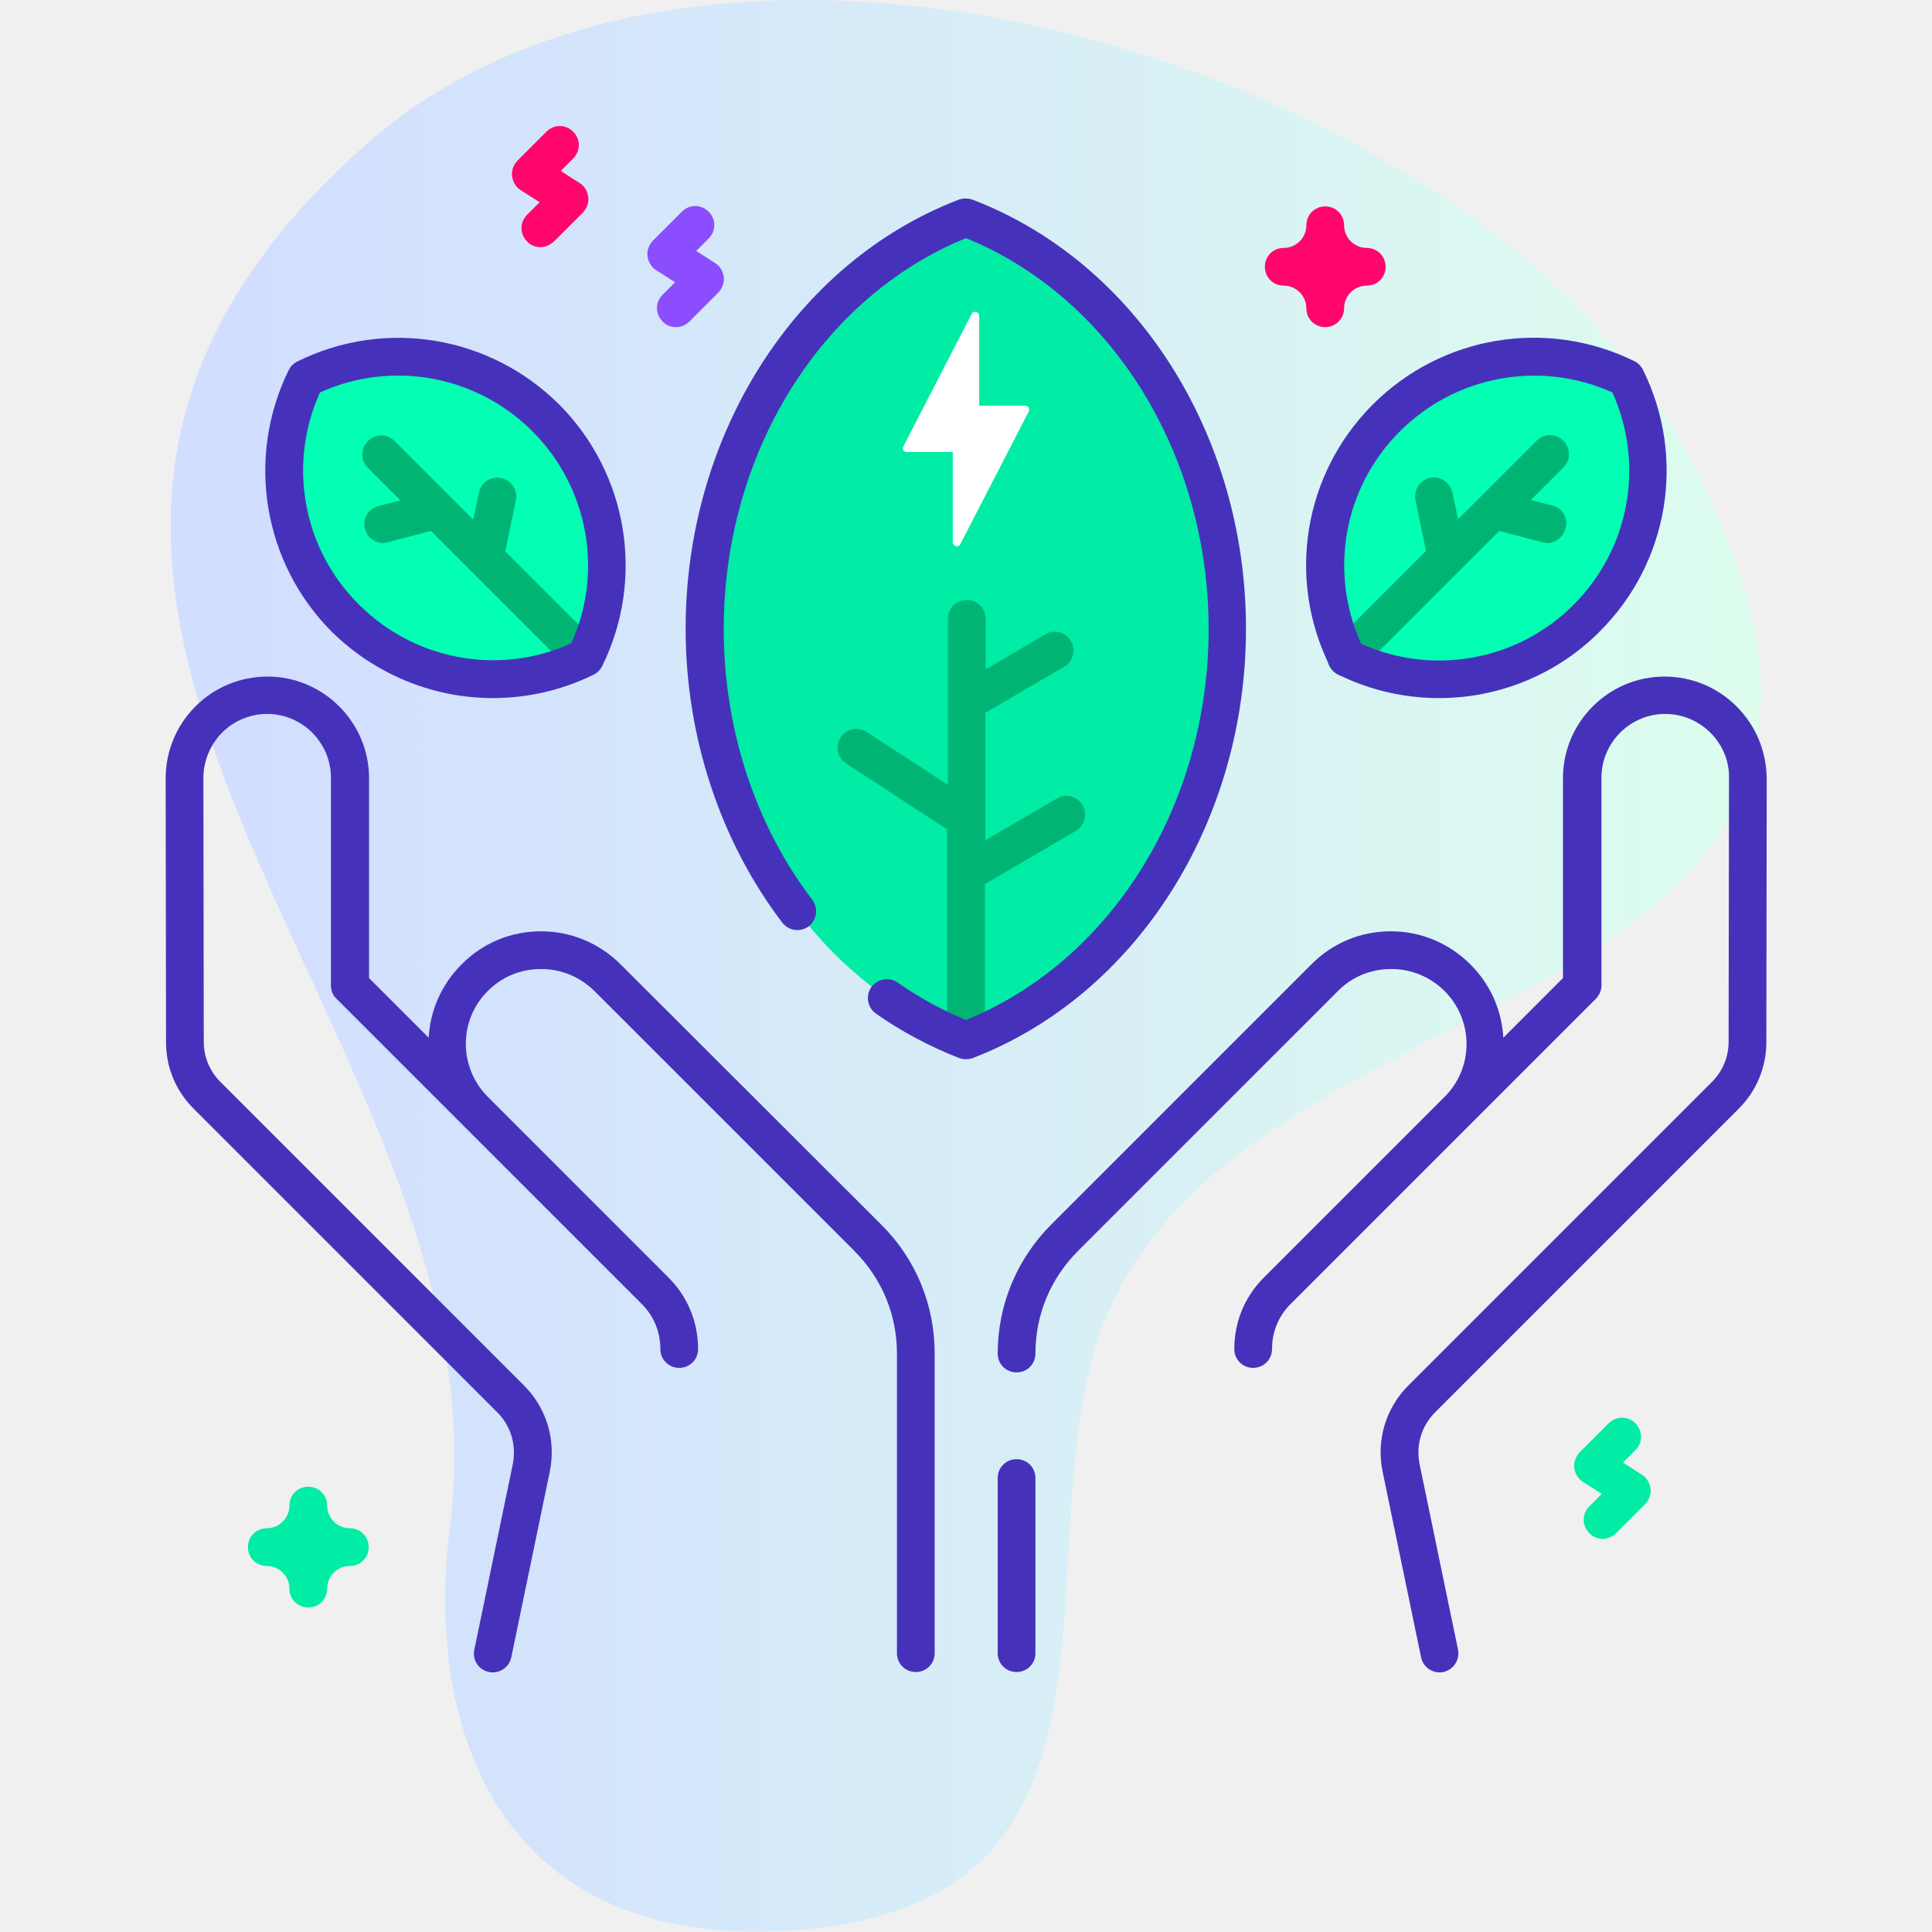
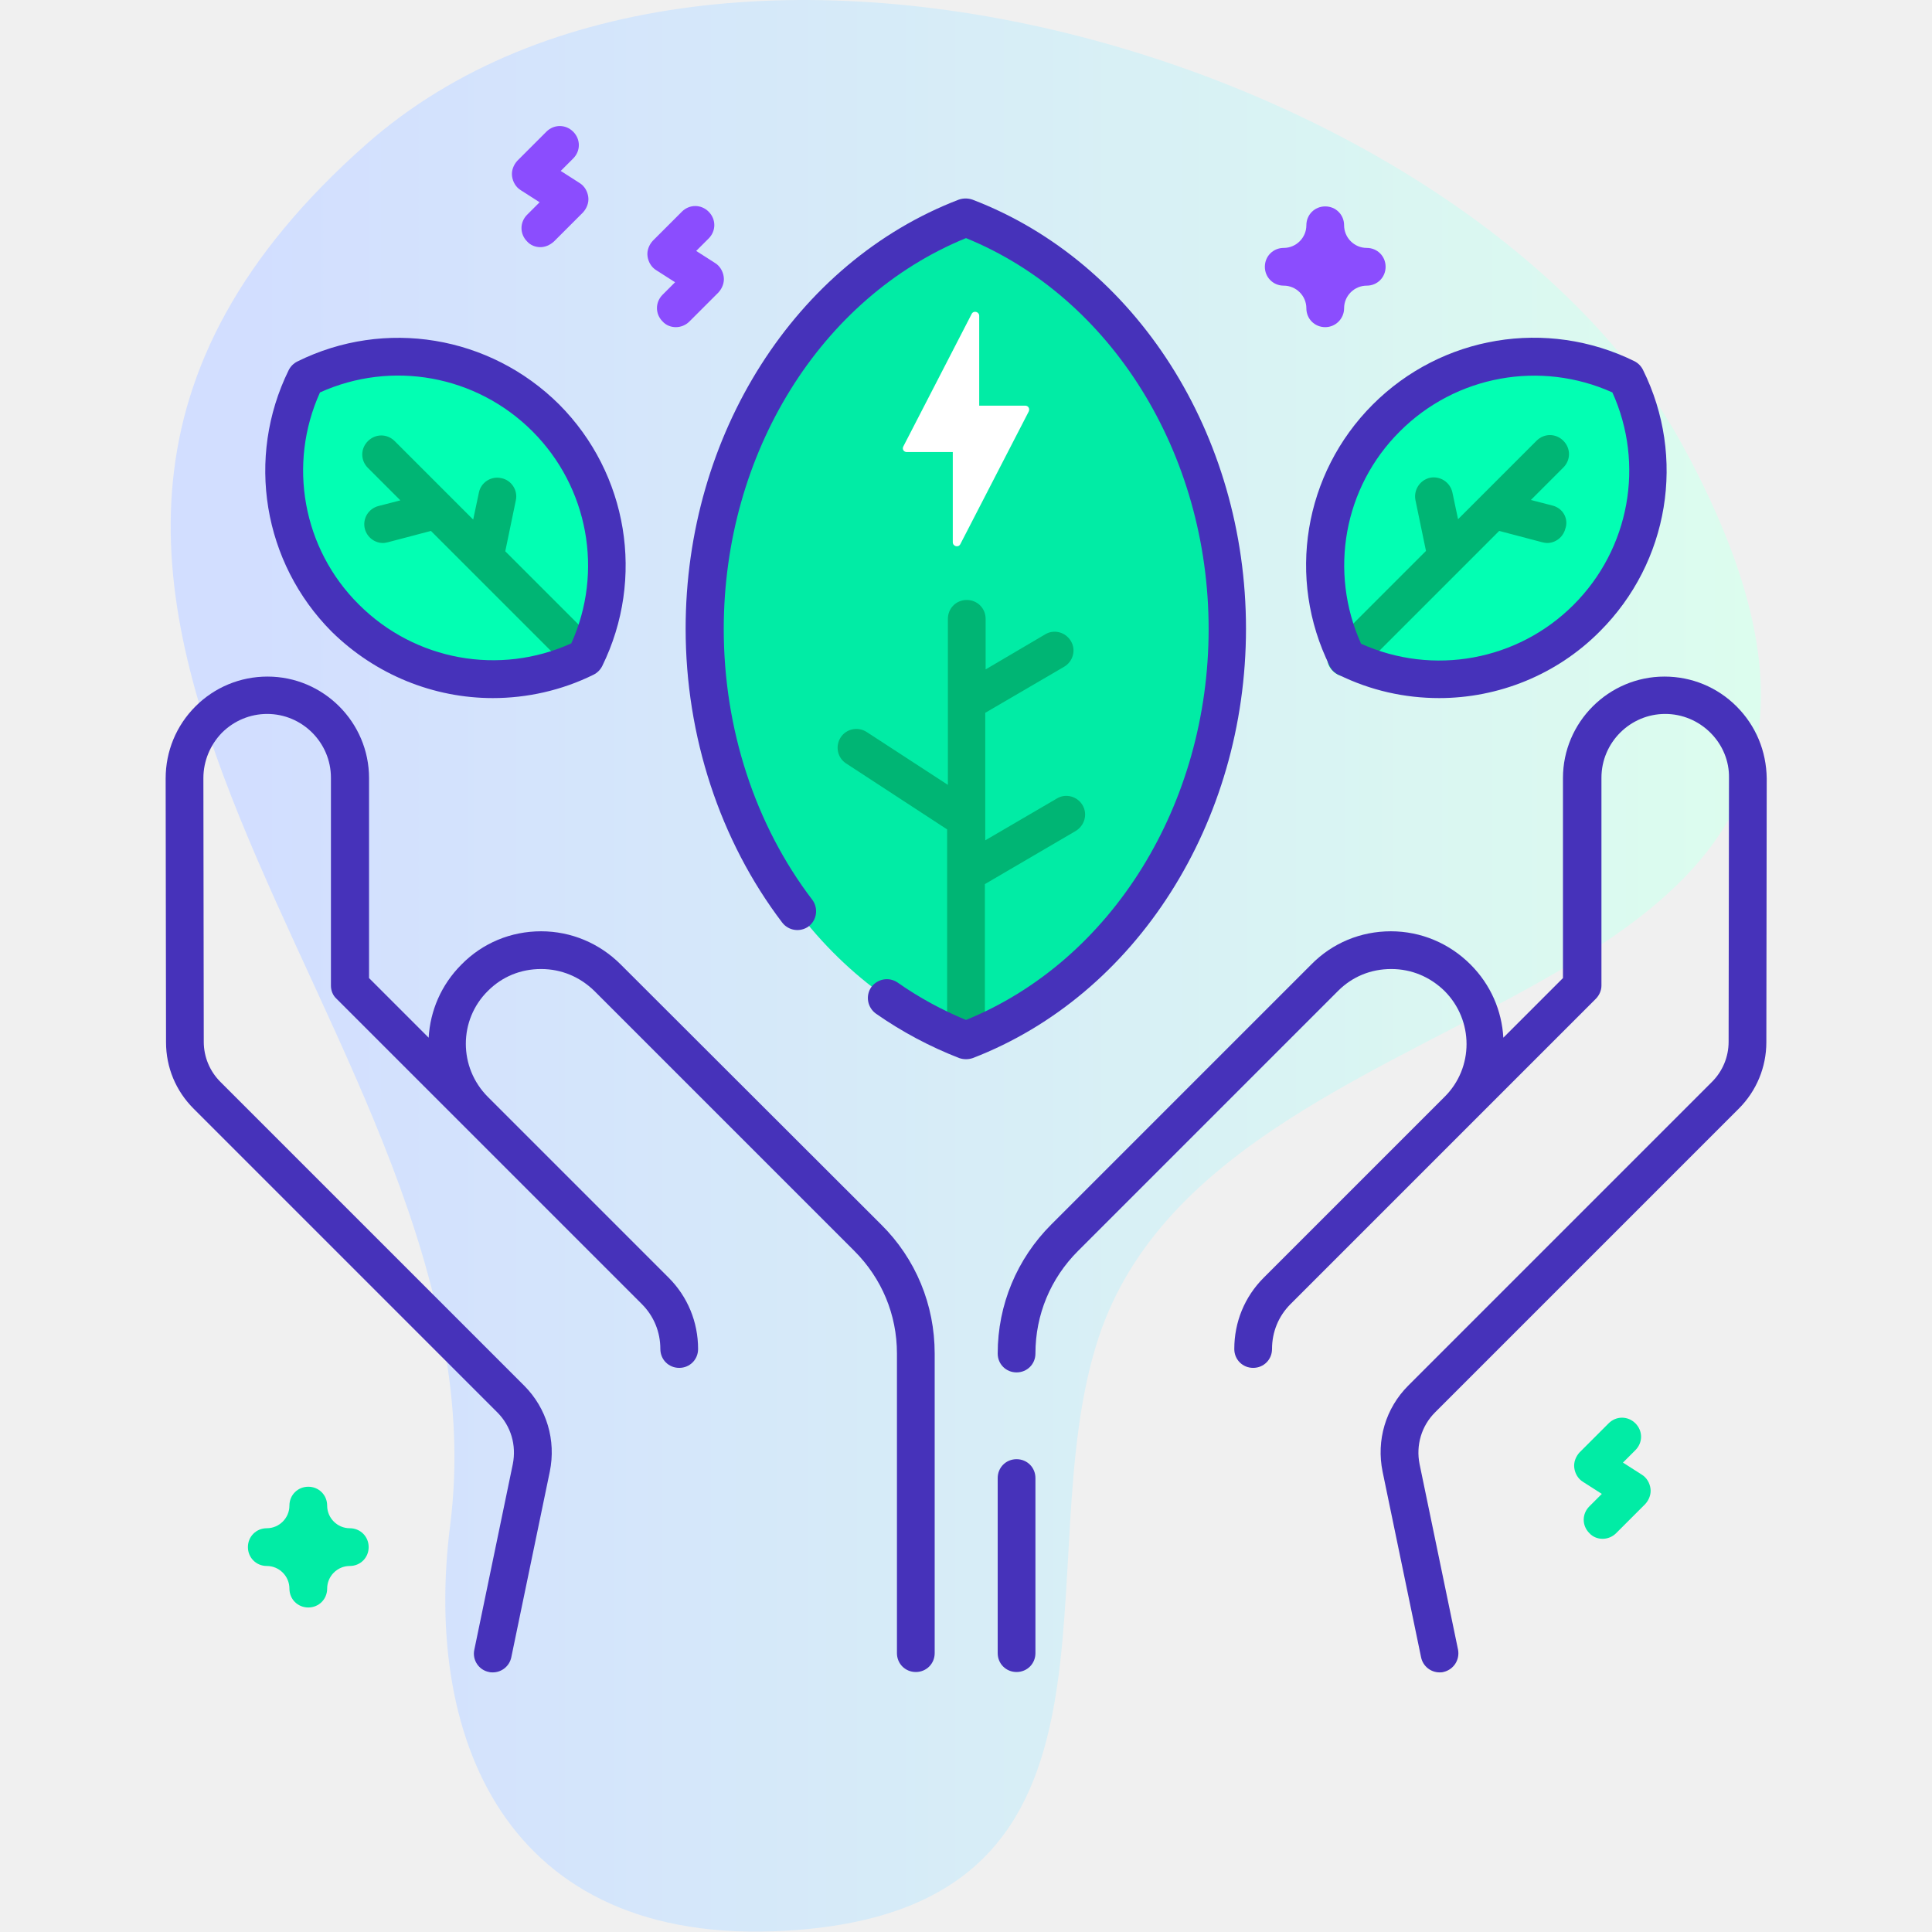
<svg xmlns="http://www.w3.org/2000/svg" version="1.1" id="Capa_1" x="0px" y="0px" viewBox="0 0 512 512" style="enable-background:new 0 0 512 512;" xml:space="preserve">
  <style type="text/css">
	.st0{fill:url(#SVGID_1_);}
	.st1{fill:#01ECA5;}
	.st2{fill:#00B574;}
	.st3{fill:#FFFFFF;}
	.st4{fill:#02FFB3;}
	.st5{fill:#4632BA;}
- 	.st6{fill:#FF066C;}
- 	.st7{fill:#8B4DFE;}
+ 	.st6{fill:#8B4DFE;}
</style>
  <g>
    <g>
-       <linearGradient id="SVGID_1_" gradientUnits="userSpaceOnUse" x1="45.234" y1="247.954" x2="466.663" y2="247.954" gradientTransform="matrix(1 0 0 1 0 8)">
+       <linearGradient id="SVGID_1_" gradientUnits="userSpaceOnUse" x1="45.234" y1="264.046" x2="466.663" y2="264.046" gradientTransform="matrix(1 0 0 -1 0 520)">
        <stop offset="4.850001e-02" style="stop-color:#D2DEFF" />
        <stop offset="0.999" style="stop-color:#DCFDEE" />
      </linearGradient>
      <path class="st0" d="M97.1,38.2c-135.3,119.5,38.8,235.4,22.2,366c-7.4,58.1,16.1,113.6,92.7,107.2c93.4-7.7,59.5-97.2,79.1-156.8    C324.8,252.1,531.8,276,446,118.2C391.3,17.5,190.3-44,97.1,38.2L97.1,38.2z" />
    </g>
    <g>
      <g>
        <g>
          <g>
            <path class="st1" d="M186.8,166.6c0-50.6,29-93.6,69.2-109c40.3,15.4,69.3,58.4,69.3,109s-29,93.6-69.3,109       C215.7,260.2,186.7,217.2,186.8,166.6L186.8,166.6z" />
-             <path class="st2" d="M286.9,213.4c-1.4-2.4-4.5-3.2-6.8-1.8l-19,11.1v-33.8l20.9-12.2c2.4-1.4,3.2-4.5,1.8-6.8       c-1.4-2.4-4.5-3.2-6.8-1.8l-15.8,9.3V164c0-2.8-2.2-5-5-5s-5,2.2-5,5v44l-21.5-14c-2.3-1.5-5.4-0.9-6.9,1.4       c-1.5,2.3-0.9,5.4,1.4,6.9l26.8,17.5v52.3c0,2.8,2.2,5,5,5c2.8,0,5-2.2,5-5v-37.8l24.1-14.1       C287.4,218.8,288.3,215.8,286.9,213.4L286.9,213.4z" />
+             <path class="st2" d="M286.9,213.4c-1.4-2.4-4.5-3.2-6.8-1.8l-19,11.1v-33.8l20.9-12.2c2.4-1.4,3.2-4.5,1.8-6.8       c-1.4-2.4-4.5-3.2-6.8-1.8l-15.8,9.3V164c0-2.8-2.2-5-5-5s-5,2.2-5,5v44l-21.5-14c-2.3-1.5-5.4-0.9-6.9,1.4       c-1.5,2.3-0.9,5.4,1.4,6.9l26.8,17.5v52.3c0,2.8,2.2,5,5,5s5-2.2,5-5v-37.8l24.1-14.1C287.4,218.8,288.3,215.8,286.9,213.4       L286.9,213.4z" />
          </g>
        </g>
        <g>
          <path class="st3" d="M271.7,107.5h-12.2V83.7c0-1.1-1.5-1.5-2-0.5l-18.1,35.1c-0.4,0.7,0.1,1.5,0.9,1.5h12.2v23.9      c0,1.1,1.5,1.5,2,0.5l18.1-35.1C273,108.3,272.5,107.5,271.7,107.5z" />
        </g>
        <g>
          <g>
            <g>
              <g>
                <path class="st4" d="M144.6,110.8c-17.2-17.2-42.9-20.7-63.5-10.5c-10.2,20.7-6.7,46.4,10.5,63.6s42.9,20.7,63.5,10.5         C165.3,153.6,161.8,127.9,144.6,110.8L144.6,110.8z" />
                <path class="st2" d="M158.6,170.8l-24.7-24.7l2.8-13.5c0.6-2.7-1.2-5.4-3.9-5.9c-2.7-0.6-5.4,1.2-5.9,3.9l-1.5,7.1         l-20.8-20.8c-2-2-5.1-2-7.1,0s-2,5.1,0,7.1l8.6,8.6l-5.8,1.5c-2.7,0.7-4.3,3.4-3.6,6.1c0.6,2.2,2.6,3.7,4.8,3.7         c0.4,0,0.8-0.1,1.3-0.2l11.4-3l37.1,37.1c1,1,2.3,1.5,3.5,1.5s2.6-0.5,3.5-1.5C160.6,175.9,160.6,172.7,158.6,170.8         L158.6,170.8z" />
              </g>
            </g>
          </g>
          <g>
            <g>
              <g>
                <path class="st4" d="M367.4,110.8c17.2-17.2,42.9-20.7,63.5-10.5c10.2,20.7,6.7,46.4-10.5,63.6s-42.9,20.7-63.5,10.5         C346.7,153.6,350.2,127.9,367.4,110.8L367.4,110.8z" />
                <path class="st2" d="M411.5,134l-5.8-1.5l8.6-8.6c2-2,2-5.1,0-7.1s-5.1-2-7.1,0l-20.8,20.8l-1.5-7.1         c-0.6-2.7-3.2-4.4-5.9-3.9c-2.7,0.6-4.4,3.2-3.9,5.9l2.8,13.5l-24.7,24.7c-2,2-2,5.1,0,7.1c1,1,2.3,1.5,3.5,1.5         s2.6-0.5,3.5-1.5l37.1-37.1l11.4,3c0.4,0.1,0.9,0.2,1.3,0.2c2.2,0,4.2-1.5,4.8-3.7C415.8,137.5,414.2,134.7,411.5,134         L411.5,134z" />
                <g>
                  <path class="st5" d="M460.2,187.2c-5.1-5.1-11.9-7.9-19.1-7.9c-14.8,0-26.9,12.1-26.9,26.9v53L398.4,275          c-0.4-7.1-3.3-14-8.7-19.4c-5.6-5.6-13.1-8.8-21.1-8.8s-15.5,3.1-21.1,8.8l-68.9,68.9c-9.1,9.1-14.2,21.3-14.2,34.2          c0,2.8,2.2,5,5,5s5-2.2,5-5c0-10.3,4-19.9,11.3-27.2l68.9-68.9c3.8-3.8,8.7-5.8,14.1-5.8s10.3,2.1,14.1,5.8          c7.8,7.8,7.8,20.4,0,28.1l-47.9,47.9c-5.1,5.1-7.8,11.8-7.8,18.9c0,2.8,2.2,5,5,5s5-2.2,5-5c0-4.5,1.7-8.7,4.9-11.9          l80.9-80.9c0.9-0.9,1.5-2.2,1.5-3.5v-55.1c0-9.3,7.6-16.9,16.9-16.9c4.5,0,8.8,1.8,12,5s5,7.5,4.9,12l-0.1,69.9          c0,4-1.6,7.8-4.4,10.6l-80.5,80.5c-6,6-8.5,14.5-6.8,22.8l10.2,49.2c0.5,2.4,2.6,4,4.9,4c0.3,0,0.7,0,1-0.1          c2.7-0.6,4.4-3.2,3.9-5.9L376.2,388c-1-5,0.5-10.1,4.1-13.7l80.5-80.5c4.7-4.7,7.3-11,7.3-17.6l0.1-69.9          C468.1,199,465.3,192.3,460.2,187.2L460.2,187.2z" />
                  <path class="st5" d="M269.4,386.7c-2.8,0-5,2.2-5,5v46.4c0,2.8,2.2,5,5,5s5-2.2,5-5v-46.4          C274.4,388.9,272.2,386.7,269.4,386.7z" />
                  <path class="st5" d="M164.5,255.6c-5.6-5.6-13.1-8.8-21.1-8.8s-15.5,3.1-21.1,8.8c-5.4,5.4-8.3,12.3-8.7,19.4l-15.8-15.8          v-53c0-14.8-12.1-26.9-26.9-26.9c-7.2,0-14,2.8-19.1,7.9s-7.9,11.9-7.9,19.1l0.1,69.9c0,6.7,2.6,12.9,7.3,17.6l80.5,80.5          c3.6,3.6,5.1,8.7,4.1,13.7l-10.2,49.2c-0.6,2.7,1.2,5.4,3.9,5.9c0.3,0.1,0.7,0.1,1,0.1c2.3,0,4.4-1.6,4.9-4l10.2-49.2          c1.7-8.3-0.8-16.8-6.8-22.8l-80.5-80.5c-2.8-2.8-4.4-6.6-4.4-10.6l-0.1-69.9c0-4.5,1.8-8.8,4.9-12c3.2-3.2,7.5-5,12-5          c9.3,0,16.9,7.6,16.9,16.9v55.1c0,1.3,0.5,2.6,1.5,3.5l80.9,80.9c3.2,3.2,4.9,7.4,4.9,11.9c0,2.8,2.2,5,5,5s5-2.2,5-5          c0-7.2-2.8-13.9-7.8-18.9l-47.9-47.9c-7.8-7.8-7.8-20.4,0-28.1c3.8-3.8,8.7-5.8,14.1-5.8s10.3,2.1,14.1,5.8l68.9,68.9          c7.3,7.3,11.3,16.9,11.3,27.2v79.4c0,2.8,2.2,5,5,5s5-2.2,5-5v-79.4c0-12.9-5-25.1-14.2-34.2L164.5,255.6z" />
                  <path class="st5" d="M330.2,166.6c0-51.4-29.1-97.1-72.5-113.7c-1.2-0.4-2.4-0.4-3.6,0c-43.3,16.6-72.4,62.3-72.4,113.7          c0,28.5,9.1,56.2,25.6,77.9c1.7,2.2,4.8,2.6,7,1c2.2-1.7,2.6-4.8,1-7c-15.2-19.9-23.5-45.4-23.5-71.8          c0-46.6,25.7-87.9,64.2-103.6c38.5,15.7,64.3,57.1,64.3,103.6s-25.7,87.9-64.3,103.6c-6.3-2.6-12.4-5.9-18.1-9.9          c-2.3-1.6-5.4-1-7,1.2c-1.6,2.3-1,5.4,1.2,7c7,4.9,14.4,8.8,22.1,11.8c0.6,0.2,1.2,0.3,1.8,0.3c0.6,0,1.2-0.1,1.8-0.3          C301.1,263.7,330.2,218,330.2,166.6L330.2,166.6z" />
                  <path class="st5" d="M130.6,185c9,0,18.2-2,26.7-6.2c1-0.5,1.8-1.3,2.3-2.3c11.4-23.2,6.8-51-11.4-69.3          C129.8,88.9,102,84.3,78.8,95.8c-1,0.5-1.8,1.3-2.3,2.3c-11.4,23.2-6.8,51,11.4,69.3C99.6,178.9,115,185,130.6,185          L130.6,185z M84.8,104c19-8.6,41.4-4.6,56.3,10.3c14.8,14.8,18.9,37.2,10.3,56.2c-19,8.6-41.4,4.6-56.3-10.3          C80.2,145.4,76.2,123,84.8,104L84.8,104z" />
                  <path class="st5" d="M354.7,178.8c8.5,4.2,17.6,6.2,26.7,6.2c15.6,0,31.1-6.1,42.6-17.7c18.3-18.3,22.9-46.1,11.4-69.3          c-0.5-1-1.3-1.8-2.3-2.3c-23.2-11.4-51-6.8-69.3,11.5s-22.9,46.1-11.4,69.3C352.9,177.5,353.7,178.3,354.7,178.8          L354.7,178.8z M371,114.3c14.8-14.8,37.2-18.9,56.3-10.3c8.6,19,4.6,41.4-10.3,56.3c-14.8,14.8-37.2,18.9-56.3,10.3          C352.1,151.5,356.1,129.1,371,114.3L371,114.3z" />
                </g>
              </g>
            </g>
          </g>
        </g>
      </g>
      <path class="st1" d="M81.7,426c-2.8,0-5-2.2-5-5c0-3.3-2.7-6-6-6c-2.8,0-5-2.2-5-5s2.2-5,5-5c3.3,0,6-2.7,6-6c0-2.8,2.2-5,5-5    s5,2.2,5,5c0,3.3,2.7,6,6,6c2.8,0,5,2.2,5,5s-2.2,5-5,5c-3.3,0-6,2.7-6,6C86.7,423.8,84.5,426,81.7,426z" />
      <path class="st6" d="M351.2,86.7c-2.8,0-5-2.2-5-5c0-3.3-2.7-6-6-6c-2.8,0-5-2.2-5-5s2.2-5,5-5c3.3,0,6-2.7,6-6c0-2.8,2.2-5,5-5    s5,2.2,5,5c0,3.3,2.7,6,6,6c2.8,0,5,2.2,5,5s-2.2,5-5,5c-3.3,0-6,2.7-6,6C356.2,84.4,354,86.7,351.2,86.7z" />
-       <path class="st7" d="M179.1,86.7c-1.3,0-2.6-0.5-3.5-1.5c-2-2-2-5.1,0-7.1l3.3-3.3l-5-3.2c-1.3-0.8-2.1-2.2-2.3-3.7s0.4-3,1.4-4.1    l7.7-7.7c2-2,5.1-2,7.1,0s2,5.1,0,7.1l-3.3,3.3l5,3.2c1.3,0.8,2.1,2.2,2.3,3.7s-0.4,3-1.4,4.1l-7.7,7.7    C181.7,86.2,180.4,86.7,179.1,86.7z" />
+       <path class="st6" d="M179.1,86.7c-1.3,0-2.6-0.5-3.5-1.5c-2-2-2-5.1,0-7.1l3.3-3.3l-5-3.2c-1.3-0.8-2.1-2.2-2.3-3.7s0.4-3,1.4-4.1    l7.7-7.7c2-2,5.1-2,7.1,0s2,5.1,0,7.1l-3.3,3.3l5,3.2c1.3,0.8,2.1,2.2,2.3,3.7s-0.4,3-1.4,4.1l-7.7,7.7    C181.7,86.2,180.4,86.7,179.1,86.7z" />
      <path class="st1" d="M424.7,407.8c-1.3,0-2.6-0.5-3.5-1.5c-2-2-2-5.1,0-7.1l3.3-3.3l-5-3.2c-1.3-0.8-2.1-2.2-2.3-3.7    s0.4-3,1.4-4.1l7.7-7.7c2-2,5.1-2,7.1,0s2,5.1,0,7.1l-3.3,3.3l5,3.2c1.3,0.8,2.1,2.2,2.3,3.7s-0.4,3-1.4,4.1l-7.7,7.7    C427.3,407.3,426,407.8,424.7,407.8L424.7,407.8z" />
      <path class="st6" d="M143.2,65.5c-1.3,0-2.6-0.5-3.5-1.5c-2-2-2-5.1,0-7.1l3.3-3.3l-5-3.2c-1.3-0.8-2.1-2.2-2.3-3.7s0.4-3,1.4-4.1    l7.7-7.7c2-2,5.1-2,7.1,0s2,5.1,0,7.1l-3.3,3.3l5,3.2c1.3,0.8,2.1,2.2,2.3,3.7s-0.4,3-1.4,4.1l-7.7,7.7    C145.7,65,144.4,65.5,143.2,65.5z" />
    </g>
  </g>
</svg>
